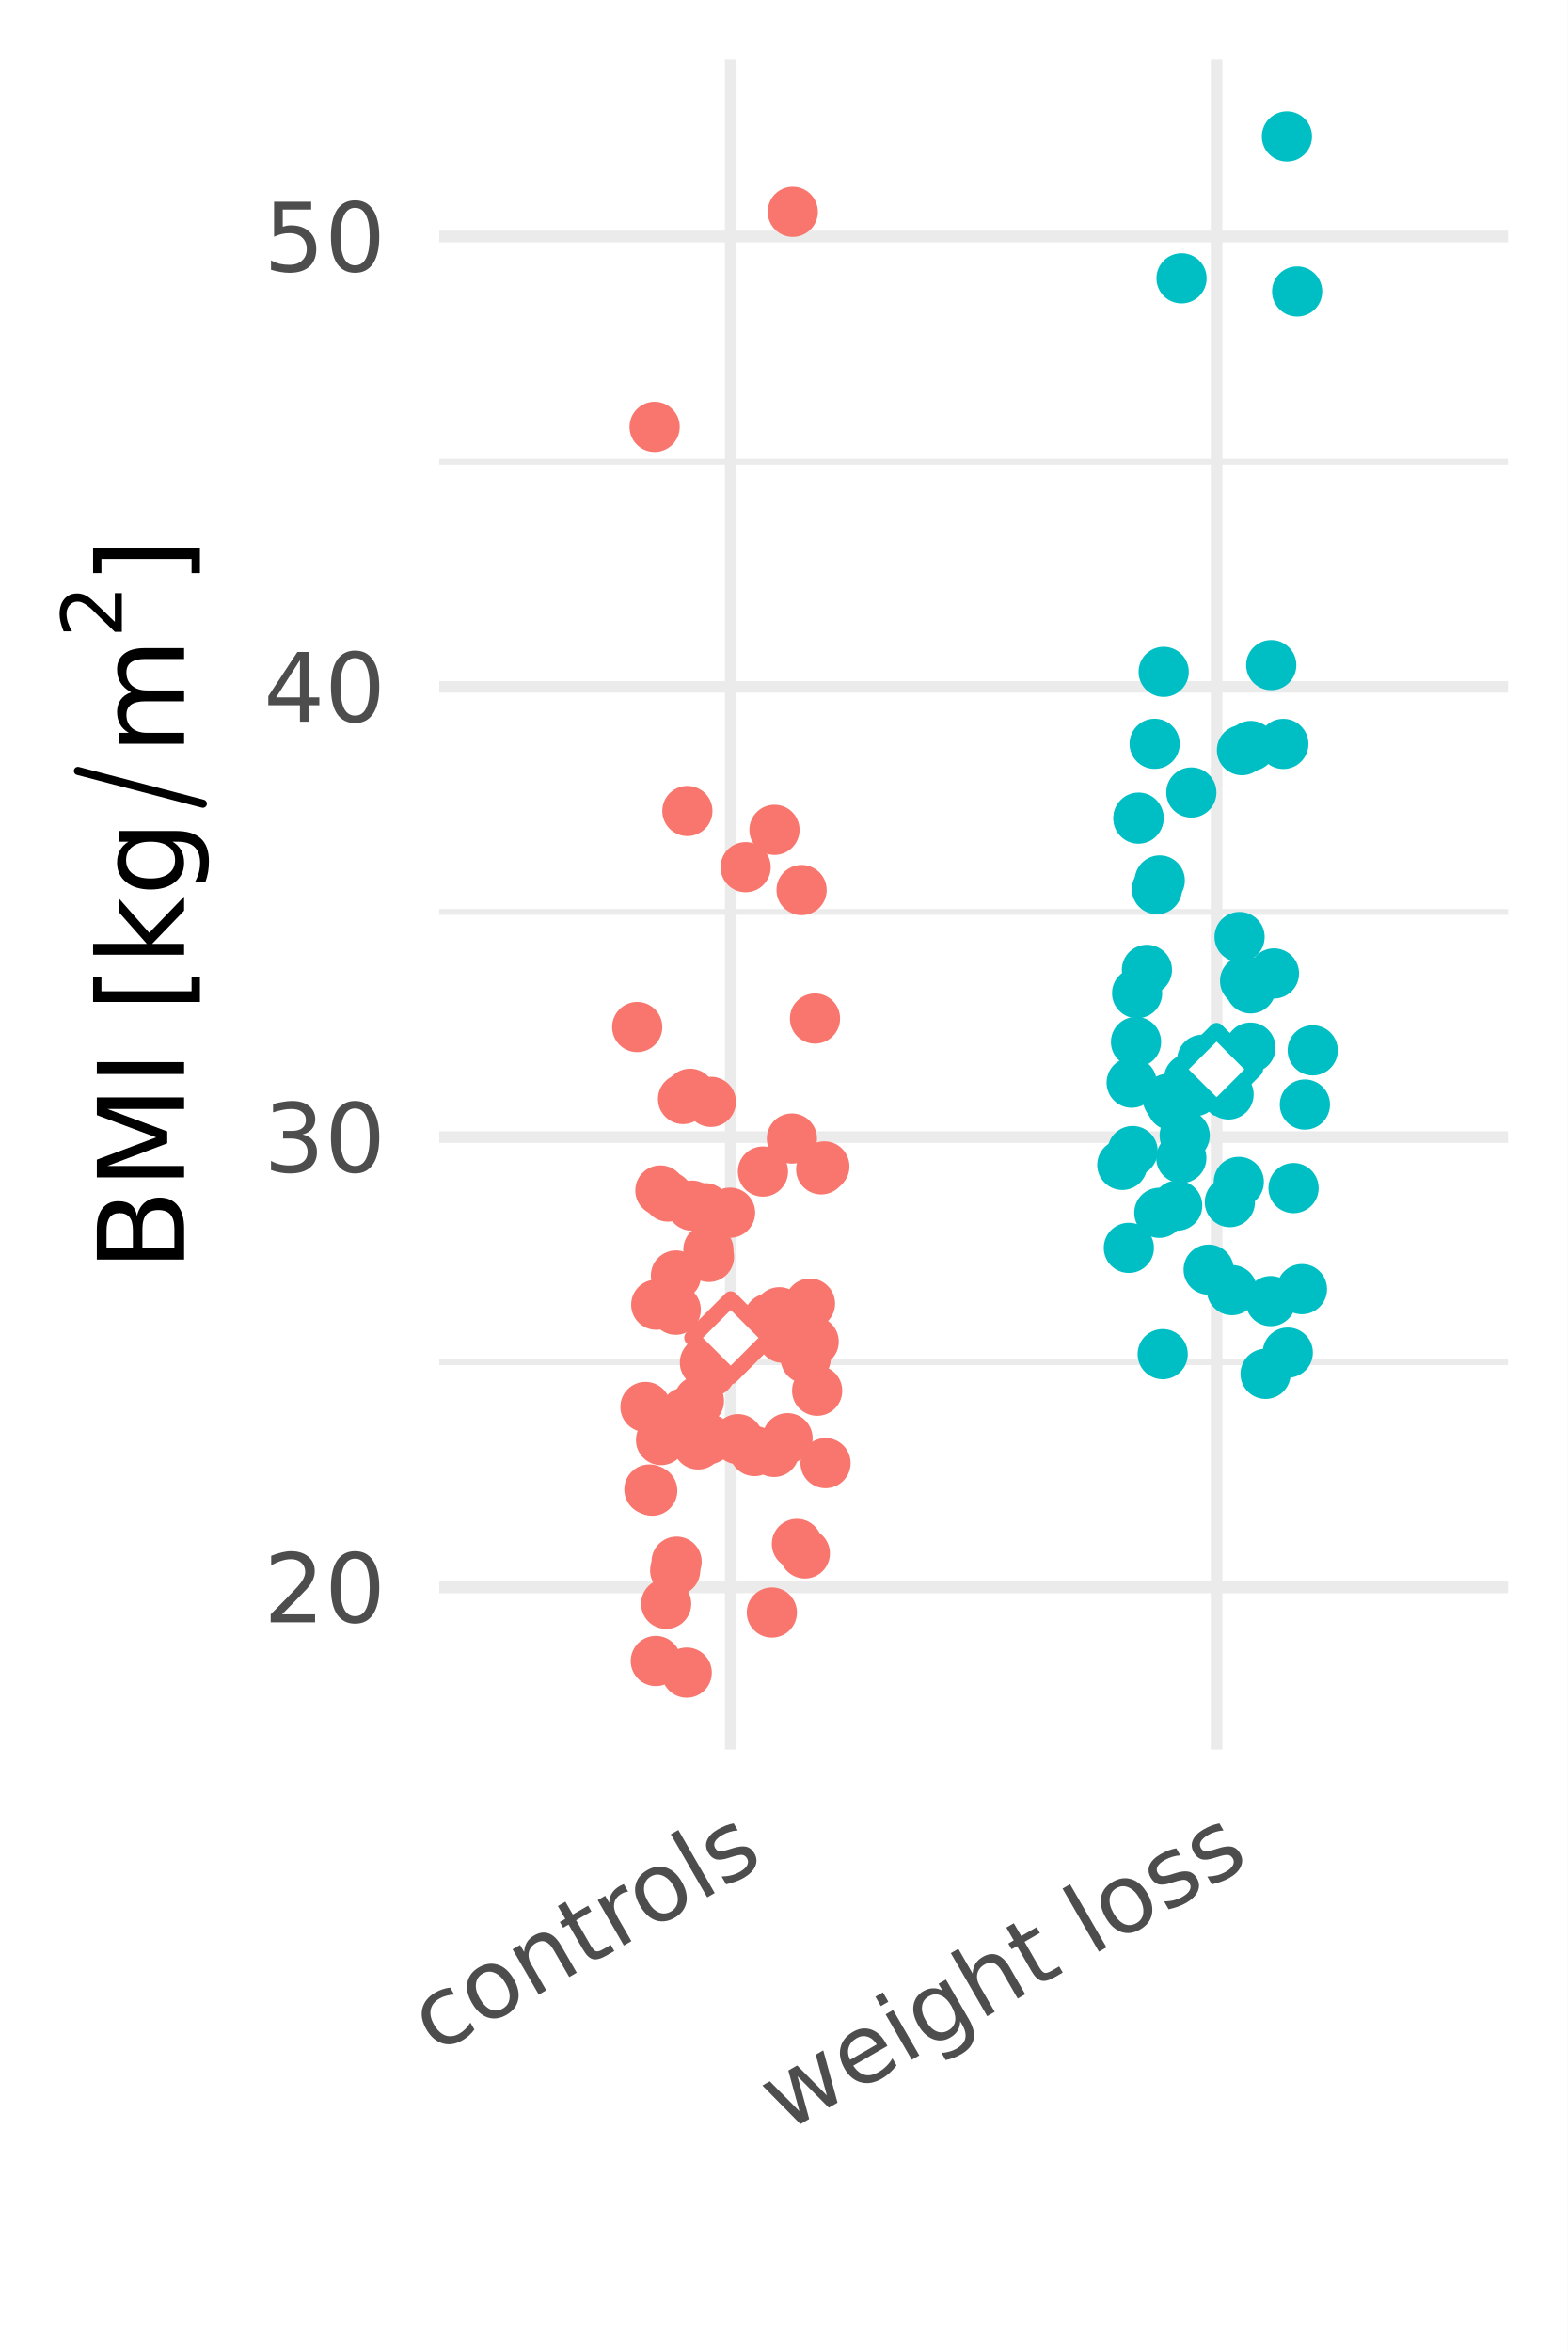
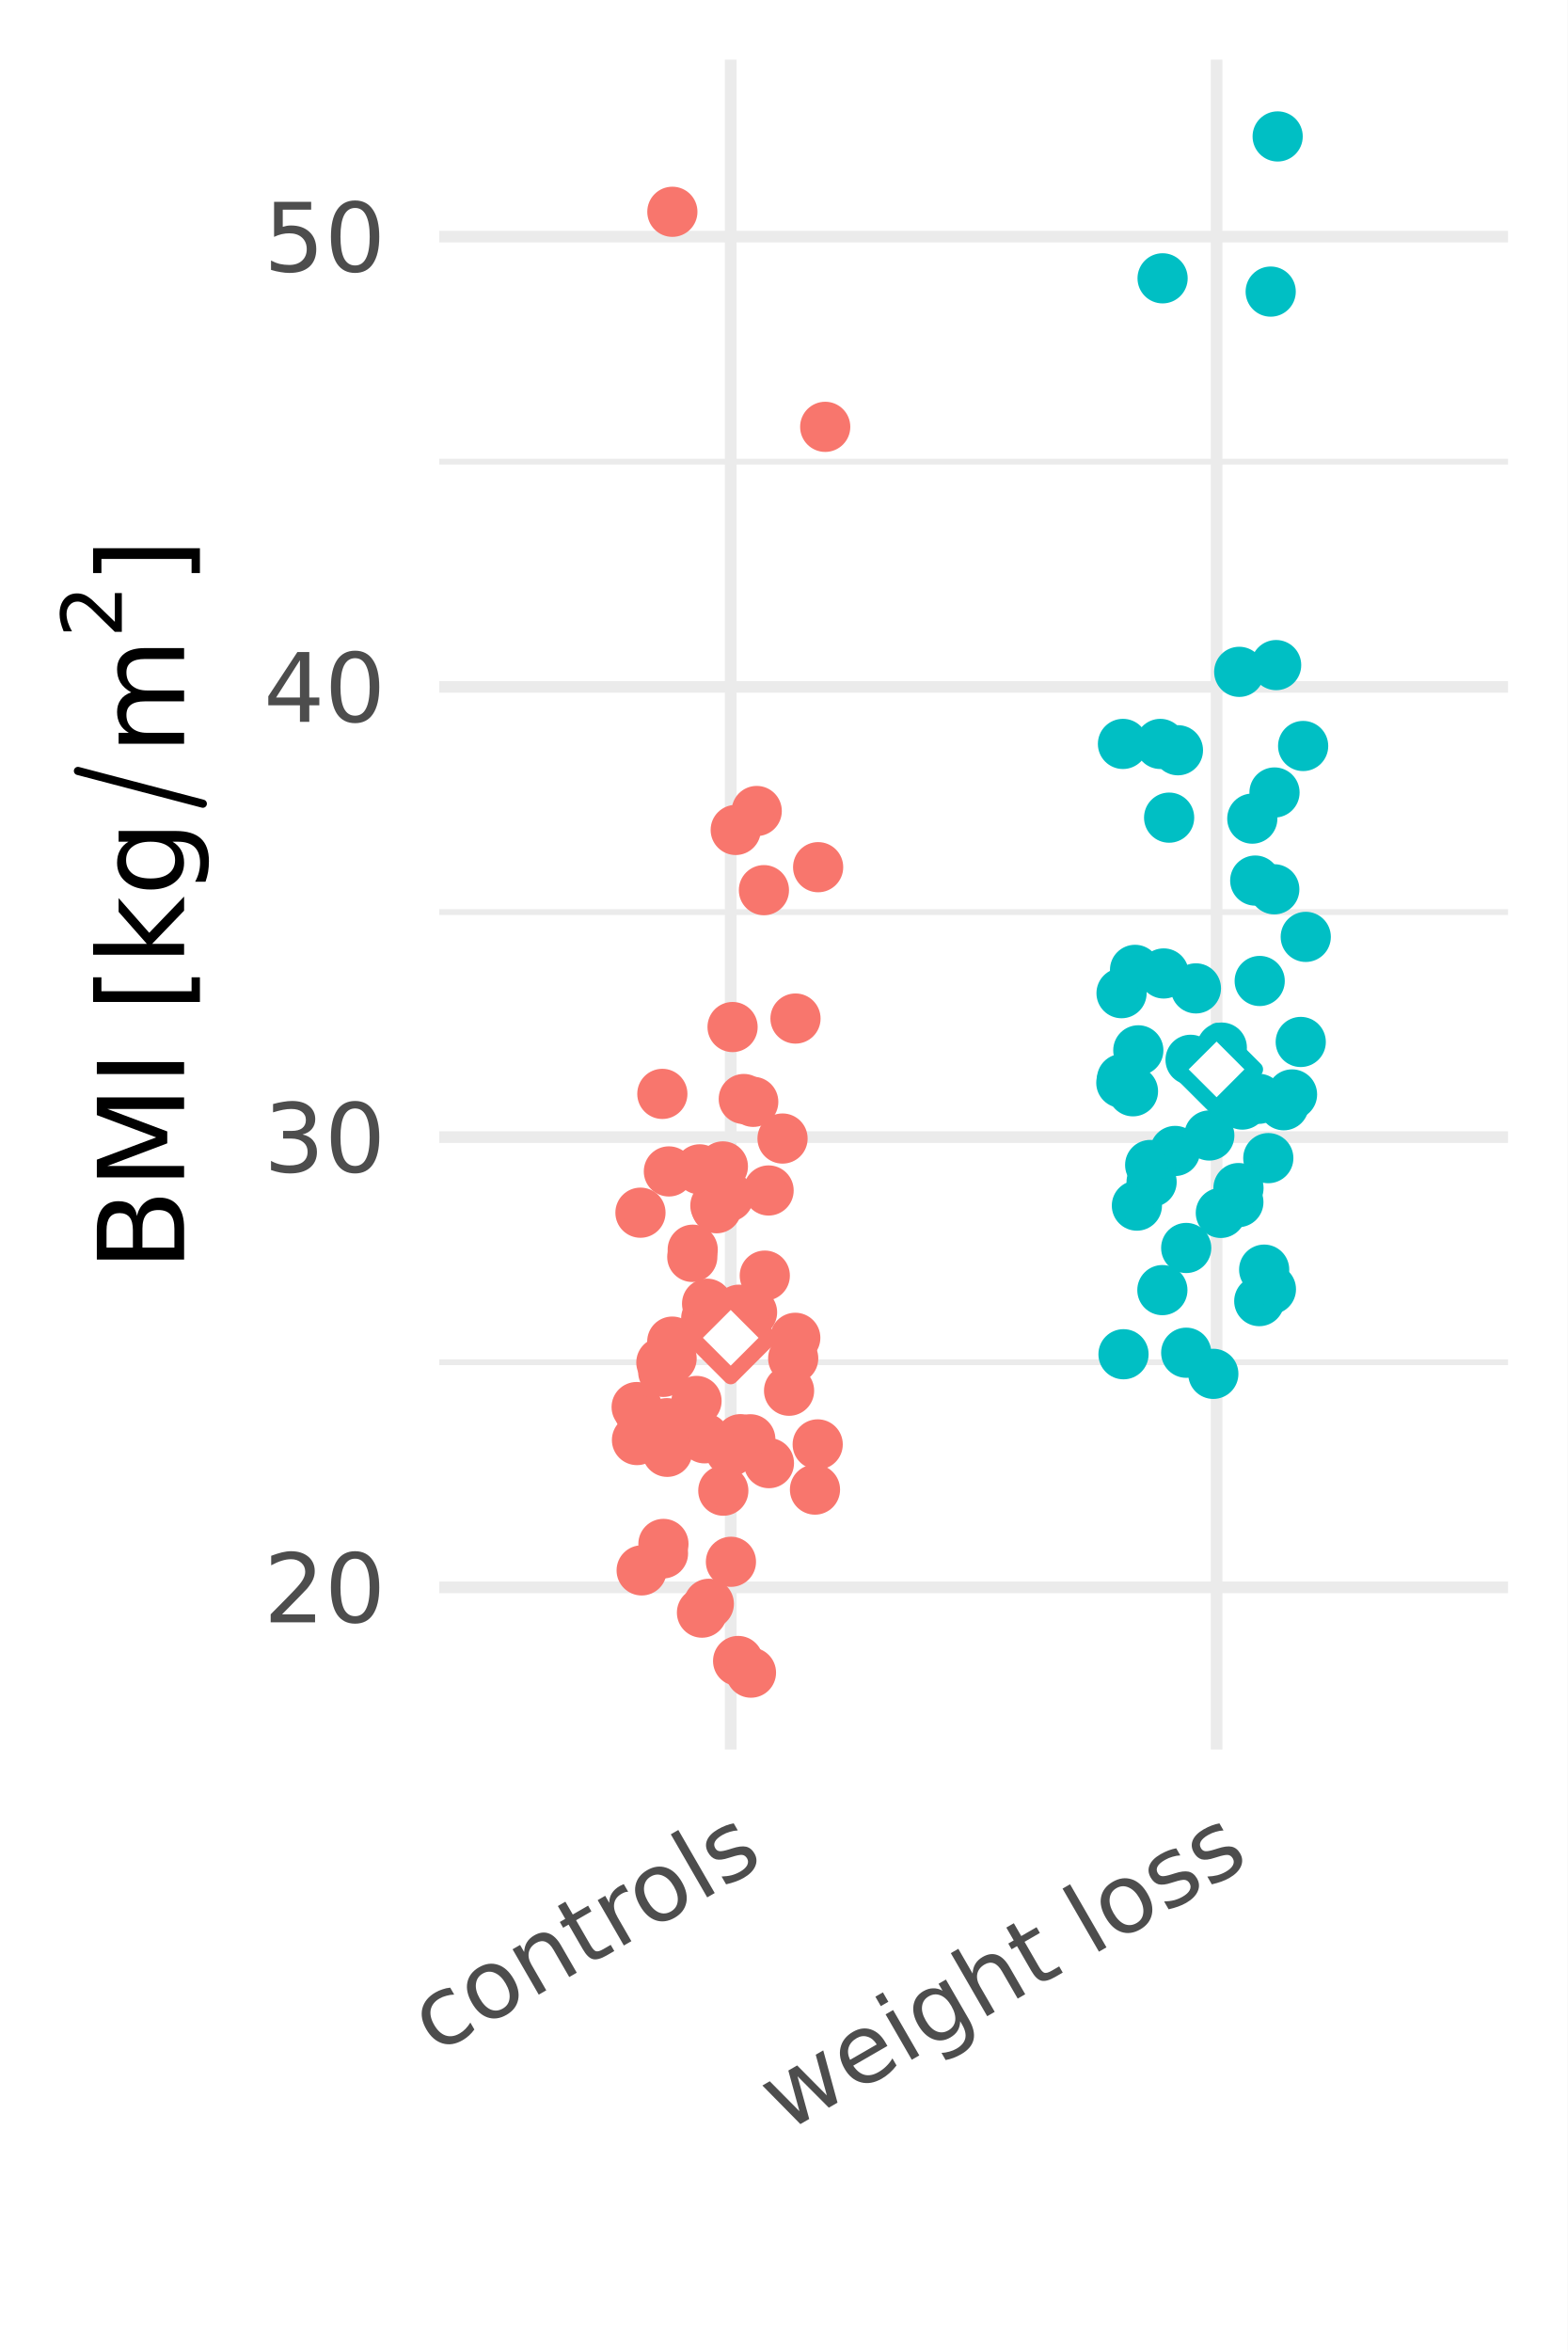
<svg xmlns="http://www.w3.org/2000/svg" class="svglite" width="144.00pt" height="216.00pt" viewBox="0 0 144.00 216.00">
  <defs>
    <style type="text/css">
    .svglite line, .svglite polyline, .svglite polygon, .svglite path, .svglite rect, .svglite circle {
      fill: none;
      stroke: #000000;
      stroke-linecap: round;
      stroke-linejoin: round;
      stroke-miterlimit: 10.00;
    }
  </style>
  </defs>
  <rect width="100%" height="100%" style="stroke: none; fill: #FFFFFF;" />
  <defs>
    <clipPath id="cpMC4wMHwxNDQuMDB8MC4wMHwyMTYuMDA=">
      <rect x="0.00" y="0.00" width="144.00" height="216.00" />
    </clipPath>
  </defs>
  <g clip-path="url(#cpMC4wMHwxNDQuMDB8MC4wMHwyMTYuMDA=)">
</g>
  <defs>
    <clipPath id="cpNDAuMzV8MTM4LjUyfDUuNDh8MTYwLjY3">
      <rect x="40.35" y="5.48" width="98.17" height="155.19" />
    </clipPath>
  </defs>
  <g clip-path="url(#cpNDAuMzV8MTM4LjUyfDUuNDh8MTYwLjY3)">
-     <polyline points="40.35,125.10 138.52,125.10 " style="stroke-width: 0.53; stroke: #EBEBEB; stroke-linecap: butt;" />
-     <polyline points="40.35,83.75 138.52,83.75 " style="stroke-width: 0.53; stroke: #EBEBEB; stroke-linecap: butt;" />
+     <polyline points="40.35,125.11 138.52,125.11 " style="stroke-width: 0.53; stroke: #EBEBEB; stroke-linecap: butt;" />
+     <polyline points="40.35,83.76 138.52,83.76 " style="stroke-width: 0.53; stroke: #EBEBEB; stroke-linecap: butt;" />
    <polyline points="40.35,42.40 138.52,42.40 " style="stroke-width: 0.53; stroke: #EBEBEB; stroke-linecap: butt;" />
    <polyline points="40.35,145.78 138.52,145.78 " style="stroke-width: 1.07; stroke: #EBEBEB; stroke-linecap: butt;" />
    <polyline points="40.35,104.43 138.52,104.43 " style="stroke-width: 1.07; stroke: #EBEBEB; stroke-linecap: butt;" />
    <polyline points="40.35,63.08 138.52,63.08 " style="stroke-width: 1.07; stroke: #EBEBEB; stroke-linecap: butt;" />
-     <polyline points="40.35,21.72 138.52,21.72 " style="stroke-width: 1.07; stroke: #EBEBEB; stroke-linecap: butt;" />
+     <polyline points="40.35,21.73 138.52,21.73 " style="stroke-width: 1.07; stroke: #EBEBEB; stroke-linecap: butt;" />
    <polyline points="67.12,160.67 67.12,5.48 " style="stroke-width: 1.07; stroke: #EBEBEB; stroke-linecap: butt;" />
    <polyline points="111.75,160.67 111.75,5.48 " style="stroke-width: 1.07; stroke: #EBEBEB; stroke-linecap: butt;" />
-     <circle cx="64.75" cy="125.13" r="1.95" style="stroke-width: 0.71; stroke: #F8766D; fill: #F8766D;" />
-     <circle cx="65.07" cy="132.17" r="1.95" style="stroke-width: 0.71; stroke: #F8766D; fill: #F8766D;" />
-     <circle cx="73.93" cy="142.66" r="1.95" style="stroke-width: 0.71; stroke: #F8766D; fill: #F8766D;" />
-     <circle cx="70.64" cy="121.08" r="1.95" style="stroke-width: 0.71; stroke: #F8766D; fill: #F8766D;" />
-     <circle cx="65.12" cy="115.43" r="1.95" style="stroke-width: 0.71; stroke: #F8766D; fill: #F8766D;" />
-     <circle cx="59.91" cy="136.90" r="1.95" style="stroke-width: 0.71; stroke: #F8766D; fill: #F8766D;" />
-     <circle cx="62.07" cy="120.28" r="1.95" style="stroke-width: 0.71; stroke: #F8766D; fill: #F8766D;" />
-     <circle cx="70.08" cy="107.59" r="1.95" style="stroke-width: 0.71; stroke: #F8766D; fill: #F8766D;" />
-     <circle cx="75.83" cy="134.37" r="1.95" style="stroke-width: 0.71; stroke: #F8766D; fill: #F8766D;" />
-     <circle cx="74.40" cy="119.72" r="1.95" style="stroke-width: 0.71; stroke: #F8766D; fill: #F8766D;" />
-     <circle cx="68.49" cy="79.64" r="1.95" style="stroke-width: 0.71; stroke: #F8766D; fill: #F8766D;" />
-     <circle cx="65.27" cy="125.98" r="1.95" style="stroke-width: 0.71; stroke: #F8766D; fill: #F8766D;" />
-     <circle cx="65.07" cy="114.76" r="1.95" style="stroke-width: 0.71; stroke: #F8766D; fill: #F8766D;" />
-     <circle cx="75.06" cy="127.72" r="1.95" style="stroke-width: 0.71; stroke: #F8766D; fill: #F8766D;" />
-     <circle cx="75.43" cy="107.39" r="1.95" style="stroke-width: 0.71; stroke: #F8766D; fill: #F8766D;" />
-     <circle cx="62.15" cy="143.42" r="1.95" style="stroke-width: 0.71; stroke: #F8766D; fill: #F8766D;" />
-     <circle cx="61.19" cy="147.29" r="1.95" style="stroke-width: 0.71; stroke: #F8766D; fill: #F8766D;" />
-     <circle cx="60.24" cy="152.54" r="1.95" style="stroke-width: 0.71; stroke: #F8766D; fill: #F8766D;" />
-     <circle cx="71.91" cy="122.86" r="1.95" style="stroke-width: 0.71; stroke: #F8766D; fill: #F8766D;" />
-     <circle cx="62.87" cy="130.70" r="1.95" style="stroke-width: 0.71; stroke: #F8766D; fill: #F8766D;" />
-     <circle cx="67.06" cy="111.37" r="1.95" style="stroke-width: 0.71; stroke: #F8766D; fill: #F8766D;" />
-     <circle cx="73.63" cy="81.74" r="1.95" style="stroke-width: 0.71; stroke: #F8766D; fill: #F8766D;" />
-     <circle cx="71.59" cy="120.51" r="1.95" style="stroke-width: 0.71; stroke: #F8766D; fill: #F8766D;" />
-     <circle cx="72.34" cy="132.08" r="1.95" style="stroke-width: 0.71; stroke: #F8766D; fill: #F8766D;" />
-     <circle cx="65.05" cy="124.75" r="1.95" style="stroke-width: 0.71; stroke: #F8766D; fill: #F8766D;" />
-     <circle cx="60.28" cy="119.82" r="1.95" style="stroke-width: 0.71; stroke: #F8766D; fill: #F8766D;" />
-     <circle cx="72.82" cy="19.45" r="1.95" style="stroke-width: 0.71; stroke: #F8766D; fill: #F8766D;" />
-     <circle cx="67.79" cy="132.17" r="1.95" style="stroke-width: 0.71; stroke: #F8766D; fill: #F8766D;" />
-     <circle cx="62.09" cy="117.14" r="1.95" style="stroke-width: 0.71; stroke: #F8766D; fill: #F8766D;" />
-     <circle cx="75.72" cy="107.12" r="1.95" style="stroke-width: 0.71; stroke: #F8766D; fill: #F8766D;" />
-     <circle cx="71.14" cy="76.21" r="1.95" style="stroke-width: 0.71; stroke: #F8766D; fill: #F8766D;" />
-     <circle cx="69.30" cy="133.26" r="1.95" style="stroke-width: 0.71; stroke: #F8766D; fill: #F8766D;" />
-     <circle cx="63.14" cy="74.48" r="1.95" style="stroke-width: 0.71; stroke: #F8766D; fill: #F8766D;" />
-     <circle cx="74.86" cy="93.54" r="1.95" style="stroke-width: 0.71; stroke: #F8766D; fill: #F8766D;" />
-     <circle cx="59.29" cy="129.21" r="1.95" style="stroke-width: 0.71; stroke: #F8766D; fill: #F8766D;" />
-     <circle cx="72.74" cy="104.56" r="1.95" style="stroke-width: 0.71; stroke: #F8766D; fill: #F8766D;" />
-     <circle cx="63.08" cy="153.61" r="1.95" style="stroke-width: 0.71; stroke: #F8766D; fill: #F8766D;" />
-     <circle cx="62.74" cy="100.93" r="1.95" style="stroke-width: 0.71; stroke: #F8766D; fill: #F8766D;" />
-     <circle cx="64.20" cy="128.65" r="1.95" style="stroke-width: 0.71; stroke: #F8766D; fill: #F8766D;" />
-     <circle cx="64.12" cy="132.65" r="1.95" style="stroke-width: 0.71; stroke: #F8766D; fill: #F8766D;" />
-     <circle cx="73.20" cy="141.79" r="1.95" style="stroke-width: 0.71; stroke: #F8766D; fill: #F8766D;" />
-     <circle cx="60.72" cy="132.25" r="1.95" style="stroke-width: 0.71; stroke: #F8766D; fill: #F8766D;" />
-     <circle cx="62.02" cy="144.22" r="1.95" style="stroke-width: 0.71; stroke: #F8766D; fill: #F8766D;" />
-     <circle cx="65.30" cy="101.19" r="1.95" style="stroke-width: 0.71; stroke: #F8766D; fill: #F8766D;" />
-     <circle cx="64.79" cy="110.96" r="1.95" style="stroke-width: 0.71; stroke: #F8766D; fill: #F8766D;" />
-     <circle cx="63.55" cy="110.72" r="1.95" style="stroke-width: 0.71; stroke: #F8766D; fill: #F8766D;" />
-     <circle cx="58.53" cy="94.32" r="1.95" style="stroke-width: 0.71; stroke: #F8766D; fill: #F8766D;" />
-     <circle cx="70.90" cy="148.09" r="1.95" style="stroke-width: 0.71; stroke: #F8766D; fill: #F8766D;" />
-     <circle cx="74.01" cy="124.75" r="1.95" style="stroke-width: 0.71; stroke: #F8766D; fill: #F8766D;" />
-     <circle cx="71.10" cy="133.34" r="1.95" style="stroke-width: 0.71; stroke: #F8766D; fill: #F8766D;" />
-     <circle cx="60.13" cy="39.20" r="1.95" style="stroke-width: 0.71; stroke: #F8766D; fill: #F8766D;" />
-     <circle cx="74.74" cy="123.21" r="1.95" style="stroke-width: 0.71; stroke: #F8766D; fill: #F8766D;" />
-     <circle cx="60.66" cy="109.33" r="1.95" style="stroke-width: 0.71; stroke: #F8766D; fill: #F8766D;" />
-     <circle cx="62.95" cy="129.72" r="1.95" style="stroke-width: 0.71; stroke: #F8766D; fill: #F8766D;" />
-     <circle cx="61.37" cy="109.89" r="1.95" style="stroke-width: 0.71; stroke: #F8766D; fill: #F8766D;" />
-     <circle cx="59.65" cy="136.79" r="1.95" style="stroke-width: 0.71; stroke: #F8766D; fill: #F8766D;" />
-     <circle cx="63.39" cy="100.45" r="1.95" style="stroke-width: 0.71; stroke: #F8766D; fill: #F8766D;" />
-     <circle cx="106.53" cy="80.86" r="1.95" style="stroke-width: 0.71; stroke: #00BFC4; fill: #00BFC4;" />
-     <circle cx="109.21" cy="99.09" r="1.95" style="stroke-width: 0.71; stroke: #00BFC4; fill: #00BFC4;" />
-     <circle cx="107.28" cy="100.91" r="1.95" style="stroke-width: 0.71; stroke: #00BFC4; fill: #00BFC4;" />
-     <circle cx="117.02" cy="89.40" r="1.95" style="stroke-width: 0.71; stroke: #00BFC4; fill: #00BFC4;" />
-     <circle cx="105.35" cy="89.07" r="1.95" style="stroke-width: 0.71; stroke: #00BFC4; fill: #00BFC4;" />
-     <circle cx="116.72" cy="119.49" r="1.95" style="stroke-width: 0.71; stroke: #00BFC4; fill: #00BFC4;" />
-     <circle cx="106.06" cy="68.31" r="1.95" style="stroke-width: 0.71; stroke: #00BFC4; fill: #00BFC4;" />
-     <circle cx="112.97" cy="110.40" r="1.95" style="stroke-width: 0.71; stroke: #00BFC4; fill: #00BFC4;" />
-     <circle cx="114.86" cy="96.21" r="1.95" style="stroke-width: 0.71; stroke: #00BFC4; fill: #00BFC4;" />
-     <circle cx="109.74" cy="100.21" r="1.95" style="stroke-width: 0.71; stroke: #00BFC4; fill: #00BFC4;" />
-     <circle cx="104.45" cy="91.21" r="1.95" style="stroke-width: 0.71; stroke: #00BFC4; fill: #00BFC4;" />
-     <circle cx="103.95" cy="99.43" r="1.95" style="stroke-width: 0.71; stroke: #00BFC4; fill: #00BFC4;" />
-     <circle cx="103.69" cy="114.60" r="1.95" style="stroke-width: 0.71; stroke: #00BFC4; fill: #00BFC4;" />
-     <circle cx="108.53" cy="25.56" r="1.95" style="stroke-width: 0.71; stroke: #00BFC4; fill: #00BFC4;" />
-     <circle cx="108.51" cy="106.35" r="1.95" style="stroke-width: 0.71; stroke: #00BFC4; fill: #00BFC4;" />
-     <circle cx="114.08" cy="68.89" r="1.95" style="stroke-width: 0.71; stroke: #00BFC4; fill: #00BFC4;" />
-     <circle cx="104.57" cy="75.18" r="1.95" style="stroke-width: 0.71; stroke: #00BFC4; fill: #00BFC4;" />
-     <circle cx="118.21" cy="12.53" r="1.95" style="stroke-width: 0.71; stroke: #00BFC4; fill: #00BFC4;" />
-     <circle cx="111.02" cy="116.60" r="1.95" style="stroke-width: 0.71; stroke: #00BFC4; fill: #00BFC4;" />
-     <circle cx="118.29" cy="124.22" r="1.95" style="stroke-width: 0.71; stroke: #00BFC4; fill: #00BFC4;" />
-     <circle cx="106.89" cy="61.70" r="1.95" style="stroke-width: 0.71; stroke: #00BFC4; fill: #00BFC4;" />
-     <circle cx="108.82" cy="104.28" r="1.95" style="stroke-width: 0.71; stroke: #00BFC4; fill: #00BFC4;" />
-     <circle cx="108.13" cy="110.72" r="1.95" style="stroke-width: 0.71; stroke: #00BFC4; fill: #00BFC4;" />
-     <circle cx="116.25" cy="126.17" r="1.95" style="stroke-width: 0.71; stroke: #00BFC4; fill: #00BFC4;" />
-     <circle cx="114.89" cy="68.51" r="1.95" style="stroke-width: 0.71; stroke: #00BFC4; fill: #00BFC4;" />
-     <circle cx="104.04" cy="105.71" r="1.95" style="stroke-width: 0.71; stroke: #00BFC4; fill: #00BFC4;" />
-     <circle cx="113.79" cy="108.54" r="1.95" style="stroke-width: 0.71; stroke: #00BFC4; fill: #00BFC4;" />
-     <circle cx="119.59" cy="118.39" r="1.95" style="stroke-width: 0.71; stroke: #00BFC4; fill: #00BFC4;" />
-     <circle cx="109.43" cy="72.78" r="1.95" style="stroke-width: 0.71; stroke: #00BFC4; fill: #00BFC4;" />
-     <circle cx="112.85" cy="100.51" r="1.95" style="stroke-width: 0.71; stroke: #00BFC4; fill: #00BFC4;" />
-     <circle cx="119.15" cy="26.77" r="1.95" style="stroke-width: 0.71; stroke: #00BFC4; fill: #00BFC4;" />
-     <circle cx="104.58" cy="75.09" r="1.95" style="stroke-width: 0.71; stroke: #00BFC4; fill: #00BFC4;" />
-     <circle cx="114.88" cy="90.77" r="1.95" style="stroke-width: 0.71; stroke: #00BFC4; fill: #00BFC4;" />
-     <circle cx="119.86" cy="101.44" r="1.95" style="stroke-width: 0.71; stroke: #00BFC4; fill: #00BFC4;" />
-     <circle cx="110.43" cy="97.33" r="1.95" style="stroke-width: 0.71; stroke: #00BFC4; fill: #00BFC4;" />
-     <circle cx="114.37" cy="90.09" r="1.95" style="stroke-width: 0.71; stroke: #00BFC4; fill: #00BFC4;" />
-     <circle cx="106.80" cy="124.36" r="1.95" style="stroke-width: 0.71; stroke: #00BFC4; fill: #00BFC4;" />
-     <circle cx="117.88" cy="68.32" r="1.95" style="stroke-width: 0.71; stroke: #00BFC4; fill: #00BFC4;" />
-     <circle cx="104.35" cy="95.69" r="1.95" style="stroke-width: 0.71; stroke: #00BFC4; fill: #00BFC4;" />
-     <circle cx="113.16" cy="118.48" r="1.95" style="stroke-width: 0.71; stroke: #00BFC4; fill: #00BFC4;" />
-     <circle cx="103.09" cy="106.98" r="1.95" style="stroke-width: 0.71; stroke: #00BFC4; fill: #00BFC4;" />
-     <circle cx="118.82" cy="109.11" r="1.95" style="stroke-width: 0.71; stroke: #00BFC4; fill: #00BFC4;" />
-     <circle cx="106.27" cy="81.66" r="1.95" style="stroke-width: 0.71; stroke: #00BFC4; fill: #00BFC4;" />
-     <circle cx="107.64" cy="101.50" r="1.95" style="stroke-width: 0.71; stroke: #00BFC4; fill: #00BFC4;" />
-     <circle cx="106.49" cy="111.38" r="1.95" style="stroke-width: 0.71; stroke: #00BFC4; fill: #00BFC4;" />
-     <circle cx="120.58" cy="96.46" r="1.95" style="stroke-width: 0.71; stroke: #00BFC4; fill: #00BFC4;" />
-     <circle cx="113.86" cy="86.05" r="1.95" style="stroke-width: 0.71; stroke: #00BFC4; fill: #00BFC4;" />
-     <circle cx="116.77" cy="61.08" r="1.95" style="stroke-width: 0.71; stroke: #00BFC4; fill: #00BFC4;" />
+     <circle cx="60.75" cy="125.13" r="1.95" style="stroke-width: 0.71; stroke: #F8766D; fill: #F8766D;" />
+     <circle cx="68.92" cy="132.18" r="1.95" style="stroke-width: 0.71; stroke: #F8766D; fill: #F8766D;" />
+     <circle cx="60.90" cy="142.66" r="1.95" style="stroke-width: 0.71; stroke: #F8766D; fill: #F8766D;" />
+     <circle cx="64.87" cy="121.08" r="1.95" style="stroke-width: 0.71; stroke: #F8766D; fill: #F8766D;" />
+     <circle cx="63.59" cy="115.43" r="1.95" style="stroke-width: 0.71; stroke: #F8766D; fill: #F8766D;" />
+     <circle cx="66.44" cy="136.90" r="1.95" style="stroke-width: 0.71; stroke: #F8766D; fill: #F8766D;" />
+     <circle cx="67.87" cy="120.28" r="1.95" style="stroke-width: 0.71; stroke: #F8766D; fill: #F8766D;" />
+     <circle cx="61.44" cy="107.58" r="1.95" style="stroke-width: 0.71; stroke: #F8766D; fill: #F8766D;" />
+     <circle cx="70.63" cy="134.37" r="1.95" style="stroke-width: 0.71; stroke: #F8766D; fill: #F8766D;" />
+     <circle cx="64.95" cy="119.73" r="1.95" style="stroke-width: 0.71; stroke: #F8766D; fill: #F8766D;" />
+     <circle cx="75.15" cy="79.64" r="1.95" style="stroke-width: 0.71; stroke: #F8766D; fill: #F8766D;" />
+     <circle cx="60.92" cy="125.99" r="1.95" style="stroke-width: 0.71; stroke: #F8766D; fill: #F8766D;" />
+     <circle cx="63.63" cy="114.77" r="1.95" style="stroke-width: 0.71; stroke: #F8766D; fill: #F8766D;" />
+     <circle cx="72.48" cy="127.72" r="1.95" style="stroke-width: 0.71; stroke: #F8766D; fill: #F8766D;" />
+     <circle cx="64.27" cy="107.39" r="1.95" style="stroke-width: 0.71; stroke: #F8766D; fill: #F8766D;" />
+     <circle cx="67.14" cy="143.43" r="1.95" style="stroke-width: 0.71; stroke: #F8766D; fill: #F8766D;" />
+     <circle cx="65.11" cy="147.29" r="1.95" style="stroke-width: 0.71; stroke: #F8766D; fill: #F8766D;" />
+     <circle cx="67.80" cy="152.54" r="1.95" style="stroke-width: 0.71; stroke: #F8766D; fill: #F8766D;" />
+     <circle cx="73.05" cy="122.86" r="1.95" style="stroke-width: 0.71; stroke: #F8766D; fill: #F8766D;" />
+     <circle cx="61.26" cy="130.70" r="1.95" style="stroke-width: 0.71; stroke: #F8766D; fill: #F8766D;" />
+     <circle cx="58.83" cy="111.37" r="1.95" style="stroke-width: 0.71; stroke: #F8766D; fill: #F8766D;" />
+     <circle cx="70.17" cy="81.75" r="1.95" style="stroke-width: 0.71; stroke: #F8766D; fill: #F8766D;" />
+     <circle cx="69.08" cy="120.52" r="1.95" style="stroke-width: 0.71; stroke: #F8766D; fill: #F8766D;" />
+     <circle cx="64.72" cy="132.09" r="1.95" style="stroke-width: 0.71; stroke: #F8766D; fill: #F8766D;" />
+     <circle cx="72.86" cy="124.75" r="1.95" style="stroke-width: 0.71; stroke: #F8766D; fill: #F8766D;" />
+     <circle cx="65.03" cy="119.82" r="1.95" style="stroke-width: 0.71; stroke: #F8766D; fill: #F8766D;" />
+     <circle cx="61.76" cy="19.45" r="1.95" style="stroke-width: 0.71; stroke: #F8766D; fill: #F8766D;" />
+     <circle cx="68.01" cy="132.17" r="1.95" style="stroke-width: 0.71; stroke: #F8766D; fill: #F8766D;" />
+     <circle cx="70.25" cy="117.15" r="1.95" style="stroke-width: 0.71; stroke: #F8766D; fill: #F8766D;" />
+     <circle cx="66.40" cy="107.12" r="1.95" style="stroke-width: 0.71; stroke: #F8766D; fill: #F8766D;" />
+     <circle cx="67.58" cy="76.22" r="1.95" style="stroke-width: 0.71; stroke: #F8766D; fill: #F8766D;" />
+     <circle cx="67.11" cy="133.27" r="1.95" style="stroke-width: 0.71; stroke: #F8766D; fill: #F8766D;" />
+     <circle cx="69.51" cy="74.48" r="1.95" style="stroke-width: 0.71; stroke: #F8766D; fill: #F8766D;" />
+     <circle cx="73.07" cy="93.54" r="1.95" style="stroke-width: 0.71; stroke: #F8766D; fill: #F8766D;" />
+     <circle cx="58.48" cy="129.22" r="1.95" style="stroke-width: 0.71; stroke: #F8766D; fill: #F8766D;" />
+     <circle cx="71.88" cy="104.56" r="1.95" style="stroke-width: 0.71; stroke: #F8766D; fill: #F8766D;" />
+     <circle cx="68.98" cy="153.61" r="1.95" style="stroke-width: 0.71; stroke: #F8766D; fill: #F8766D;" />
+     <circle cx="68.32" cy="100.93" r="1.95" style="stroke-width: 0.71; stroke: #F8766D; fill: #F8766D;" />
+     <circle cx="63.98" cy="128.66" r="1.95" style="stroke-width: 0.71; stroke: #F8766D; fill: #F8766D;" />
+     <circle cx="75.11" cy="132.65" r="1.95" style="stroke-width: 0.71; stroke: #F8766D; fill: #F8766D;" />
+     <circle cx="60.94" cy="141.79" r="1.95" style="stroke-width: 0.71; stroke: #F8766D; fill: #F8766D;" />
+     <circle cx="58.51" cy="132.25" r="1.95" style="stroke-width: 0.71; stroke: #F8766D; fill: #F8766D;" />
+     <circle cx="58.94" cy="144.22" r="1.95" style="stroke-width: 0.71; stroke: #F8766D; fill: #F8766D;" />
+     <circle cx="69.19" cy="101.19" r="1.95" style="stroke-width: 0.71; stroke: #F8766D; fill: #F8766D;" />
+     <circle cx="65.82" cy="110.96" r="1.95" style="stroke-width: 0.71; stroke: #F8766D; fill: #F8766D;" />
+     <circle cx="65.71" cy="110.72" r="1.95" style="stroke-width: 0.71; stroke: #F8766D; fill: #F8766D;" />
+     <circle cx="67.29" cy="94.32" r="1.95" style="stroke-width: 0.71; stroke: #F8766D; fill: #F8766D;" />
+     <circle cx="64.48" cy="148.10" r="1.95" style="stroke-width: 0.71; stroke: #F8766D; fill: #F8766D;" />
+     <circle cx="61.69" cy="124.75" r="1.95" style="stroke-width: 0.71; stroke: #F8766D; fill: #F8766D;" />
+     <circle cx="61.29" cy="133.33" r="1.95" style="stroke-width: 0.71; stroke: #F8766D; fill: #F8766D;" />
+     <circle cx="75.80" cy="39.20" r="1.95" style="stroke-width: 0.71; stroke: #F8766D; fill: #F8766D;" />
+     <circle cx="61.75" cy="123.21" r="1.95" style="stroke-width: 0.71; stroke: #F8766D; fill: #F8766D;" />
+     <circle cx="70.60" cy="109.33" r="1.95" style="stroke-width: 0.71; stroke: #F8766D; fill: #F8766D;" />
+     <circle cx="58.76" cy="129.71" r="1.95" style="stroke-width: 0.71; stroke: #F8766D; fill: #F8766D;" />
+     <circle cx="66.92" cy="109.89" r="1.95" style="stroke-width: 0.71; stroke: #F8766D; fill: #F8766D;" />
+     <circle cx="74.86" cy="136.80" r="1.95" style="stroke-width: 0.71; stroke: #F8766D; fill: #F8766D;" />
+     <circle cx="60.84" cy="100.46" r="1.95" style="stroke-width: 0.71; stroke: #F8766D; fill: #F8766D;" />
+     <circle cx="115.30" cy="80.87" r="1.95" style="stroke-width: 0.71; stroke: #00BFC4; fill: #00BFC4;" />
+     <circle cx="103.06" cy="99.09" r="1.95" style="stroke-width: 0.71; stroke: #00BFC4; fill: #00BFC4;" />
+     <circle cx="115.61" cy="100.91" r="1.95" style="stroke-width: 0.71; stroke: #00BFC4; fill: #00BFC4;" />
+     <circle cx="106.89" cy="89.40" r="1.95" style="stroke-width: 0.71; stroke: #00BFC4; fill: #00BFC4;" />
+     <circle cx="104.26" cy="89.07" r="1.95" style="stroke-width: 0.71; stroke: #00BFC4; fill: #00BFC4;" />
+     <circle cx="115.67" cy="119.49" r="1.95" style="stroke-width: 0.71; stroke: #00BFC4; fill: #00BFC4;" />
+     <circle cx="103.15" cy="68.32" r="1.95" style="stroke-width: 0.71; stroke: #00BFC4; fill: #00BFC4;" />
+     <circle cx="113.75" cy="110.40" r="1.95" style="stroke-width: 0.71; stroke: #00BFC4; fill: #00BFC4;" />
+     <circle cx="112.23" cy="96.21" r="1.95" style="stroke-width: 0.71; stroke: #00BFC4; fill: #00BFC4;" />
+     <circle cx="104.07" cy="100.22" r="1.95" style="stroke-width: 0.71; stroke: #00BFC4; fill: #00BFC4;" />
+     <circle cx="103.02" cy="91.21" r="1.95" style="stroke-width: 0.71; stroke: #00BFC4; fill: #00BFC4;" />
+     <circle cx="103.00" cy="99.44" r="1.95" style="stroke-width: 0.71; stroke: #00BFC4; fill: #00BFC4;" />
+     <circle cx="108.96" cy="114.61" r="1.95" style="stroke-width: 0.71; stroke: #00BFC4; fill: #00BFC4;" />
+     <circle cx="106.79" cy="25.56" r="1.95" style="stroke-width: 0.71; stroke: #00BFC4; fill: #00BFC4;" />
+     <circle cx="116.50" cy="106.36" r="1.95" style="stroke-width: 0.71; stroke: #00BFC4; fill: #00BFC4;" />
+     <circle cx="108.20" cy="68.90" r="1.95" style="stroke-width: 0.71; stroke: #00BFC4; fill: #00BFC4;" />
+     <circle cx="115.03" cy="75.18" r="1.95" style="stroke-width: 0.71; stroke: #00BFC4; fill: #00BFC4;" />
+     <circle cx="117.36" cy="12.53" r="1.95" style="stroke-width: 0.71; stroke: #00BFC4; fill: #00BFC4;" />
+     <circle cx="116.12" cy="116.60" r="1.95" style="stroke-width: 0.71; stroke: #00BFC4; fill: #00BFC4;" />
+     <circle cx="108.96" cy="124.23" r="1.95" style="stroke-width: 0.71; stroke: #00BFC4; fill: #00BFC4;" />
+     <circle cx="113.83" cy="61.70" r="1.95" style="stroke-width: 0.71; stroke: #00BFC4; fill: #00BFC4;" />
+     <circle cx="111.08" cy="104.28" r="1.95" style="stroke-width: 0.71; stroke: #00BFC4; fill: #00BFC4;" />
+     <circle cx="104.43" cy="110.72" r="1.95" style="stroke-width: 0.71; stroke: #00BFC4; fill: #00BFC4;" />
+     <circle cx="111.45" cy="126.17" r="1.95" style="stroke-width: 0.71; stroke: #00BFC4; fill: #00BFC4;" />
+     <circle cx="119.70" cy="68.51" r="1.95" style="stroke-width: 0.71; stroke: #00BFC4; fill: #00BFC4;" />
+     <circle cx="107.94" cy="105.70" r="1.95" style="stroke-width: 0.71; stroke: #00BFC4; fill: #00BFC4;" />
+     <circle cx="105.78" cy="108.55" r="1.95" style="stroke-width: 0.71; stroke: #00BFC4; fill: #00BFC4;" />
+     <circle cx="116.74" cy="118.40" r="1.95" style="stroke-width: 0.71; stroke: #00BFC4; fill: #00BFC4;" />
+     <circle cx="117.07" cy="72.78" r="1.95" style="stroke-width: 0.71; stroke: #00BFC4; fill: #00BFC4;" />
+     <circle cx="118.68" cy="100.51" r="1.95" style="stroke-width: 0.71; stroke: #00BFC4; fill: #00BFC4;" />
+     <circle cx="116.72" cy="26.78" r="1.95" style="stroke-width: 0.71; stroke: #00BFC4; fill: #00BFC4;" />
+     <circle cx="107.39" cy="75.09" r="1.95" style="stroke-width: 0.71; stroke: #00BFC4; fill: #00BFC4;" />
+     <circle cx="109.85" cy="90.77" r="1.95" style="stroke-width: 0.71; stroke: #00BFC4; fill: #00BFC4;" />
+     <circle cx="114.11" cy="101.44" r="1.95" style="stroke-width: 0.71; stroke: #00BFC4; fill: #00BFC4;" />
+     <circle cx="109.36" cy="97.33" r="1.95" style="stroke-width: 0.71; stroke: #00BFC4; fill: #00BFC4;" />
+     <circle cx="115.71" cy="90.09" r="1.95" style="stroke-width: 0.71; stroke: #00BFC4; fill: #00BFC4;" />
+     <circle cx="103.20" cy="124.37" r="1.95" style="stroke-width: 0.71; stroke: #00BFC4; fill: #00BFC4;" />
+     <circle cx="106.58" cy="68.32" r="1.95" style="stroke-width: 0.71; stroke: #00BFC4; fill: #00BFC4;" />
+     <circle cx="119.48" cy="95.69" r="1.95" style="stroke-width: 0.71; stroke: #00BFC4; fill: #00BFC4;" />
+     <circle cx="106.77" cy="118.48" r="1.95" style="stroke-width: 0.71; stroke: #00BFC4; fill: #00BFC4;" />
+     <circle cx="105.65" cy="106.99" r="1.95" style="stroke-width: 0.71; stroke: #00BFC4; fill: #00BFC4;" />
+     <circle cx="113.76" cy="109.11" r="1.95" style="stroke-width: 0.71; stroke: #00BFC4; fill: #00BFC4;" />
+     <circle cx="117.05" cy="81.67" r="1.95" style="stroke-width: 0.71; stroke: #00BFC4; fill: #00BFC4;" />
+     <circle cx="117.92" cy="101.50" r="1.95" style="stroke-width: 0.71; stroke: #00BFC4; fill: #00BFC4;" />
+     <circle cx="112.14" cy="111.39" r="1.95" style="stroke-width: 0.71; stroke: #00BFC4; fill: #00BFC4;" />
+     <circle cx="104.56" cy="96.46" r="1.95" style="stroke-width: 0.71; stroke: #00BFC4; fill: #00BFC4;" />
+     <circle cx="119.94" cy="86.04" r="1.95" style="stroke-width: 0.71; stroke: #00BFC4; fill: #00BFC4;" />
+     <circle cx="117.22" cy="61.08" r="1.95" style="stroke-width: 0.71; stroke: #00BFC4; fill: #00BFC4;" />
    <polygon points="67.12,126.42 70.68,122.86 67.12,119.30 63.56,122.86 " style="stroke-width: 1.42; stroke: #F8766D; fill: #FFFFFF;" />
    <polygon points="111.75,101.77 115.31,98.21 111.75,94.65 108.18,98.21 " style="stroke-width: 1.42; stroke: #00BFC4; fill: #FFFFFF;" />
  </g>
  <g clip-path="url(#cpMC4wMHwxNDQuMDB8MC4wMHwyMTYuMDA=)">
    <text x="35.42" y="148.99" text-anchor="end" style="font-size: 8.80px; fill: #4D4D4D; font-family: DejaVu Sans;" textLength="11.19px" lengthAdjust="spacingAndGlyphs">20</text>
    <text x="35.42" y="107.64" text-anchor="end" style="font-size: 8.80px; fill: #4D4D4D; font-family: DejaVu Sans;" textLength="11.19px" lengthAdjust="spacingAndGlyphs">30</text>
-     <text x="35.42" y="66.28" text-anchor="end" style="font-size: 8.80px; fill: #4D4D4D; font-family: DejaVu Sans;" textLength="11.19px" lengthAdjust="spacingAndGlyphs">40</text>
-     <text x="35.42" y="24.93" text-anchor="end" style="font-size: 8.80px; fill: #4D4D4D; font-family: DejaVu Sans;" textLength="11.19px" lengthAdjust="spacingAndGlyphs">50</text>
+     <text x="35.42" y="66.29" text-anchor="end" style="font-size: 8.80px; fill: #4D4D4D; font-family: DejaVu Sans;" textLength="11.19px" lengthAdjust="spacingAndGlyphs">40</text>
+     <text x="35.42" y="24.94" text-anchor="end" style="font-size: 8.80px; fill: #4D4D4D; font-family: DejaVu Sans;" textLength="11.19px" lengthAdjust="spacingAndGlyphs">50</text>
    <text transform="translate(70.33,171.15) rotate(-30)" text-anchor="end" style="font-size: 8.80px; fill: #4D4D4D; font-family: DejaVu Sans;" textLength="35.09px" lengthAdjust="spacingAndGlyphs">controls</text>
    <text transform="translate(114.95,171.15) rotate(-30)" text-anchor="end" style="font-size: 8.80px; fill: #4D4D4D; font-family: DejaVu Sans;" textLength="49.46px" lengthAdjust="spacingAndGlyphs">weight loss</text>
    <text transform="translate(16.91,116.75) rotate(-90)" style="font-size: 11.00px; font-family: DejaVu Sans;" textLength="28.07px" lengthAdjust="spacingAndGlyphs">BMI [</text>
    <text transform="translate(16.91,88.68) rotate(-90)" style="font-size: 11.00px; font-family: DejaVu Sans;" textLength="6.37px" lengthAdjust="spacingAndGlyphs">k</text>
    <text transform="translate(16.91,82.30) rotate(-90)" style="font-size: 11.00px; font-family: DejaVu Sans;" textLength="6.98px" lengthAdjust="spacingAndGlyphs">g</text>
    <polyline points="18.63,73.81 7.16,70.80 " style="stroke-width: 0.75;" />
    <text transform="translate(16.91,69.30) rotate(-90)" style="font-size: 11.00px; font-family: DejaVu Sans;" textLength="10.71px" lengthAdjust="spacingAndGlyphs">m</text>
    <text transform="translate(11.19,58.59) rotate(-90)" style="font-size: 7.70px; font-family: DejaVu Sans;" textLength="4.90px" lengthAdjust="spacingAndGlyphs">2</text>
    <text transform="translate(16.91,53.69) rotate(-90)" style="font-size: 11.00px; font-family: DejaVu Sans;" textLength="4.29px" lengthAdjust="spacingAndGlyphs">]</text>
  </g>
</svg>
